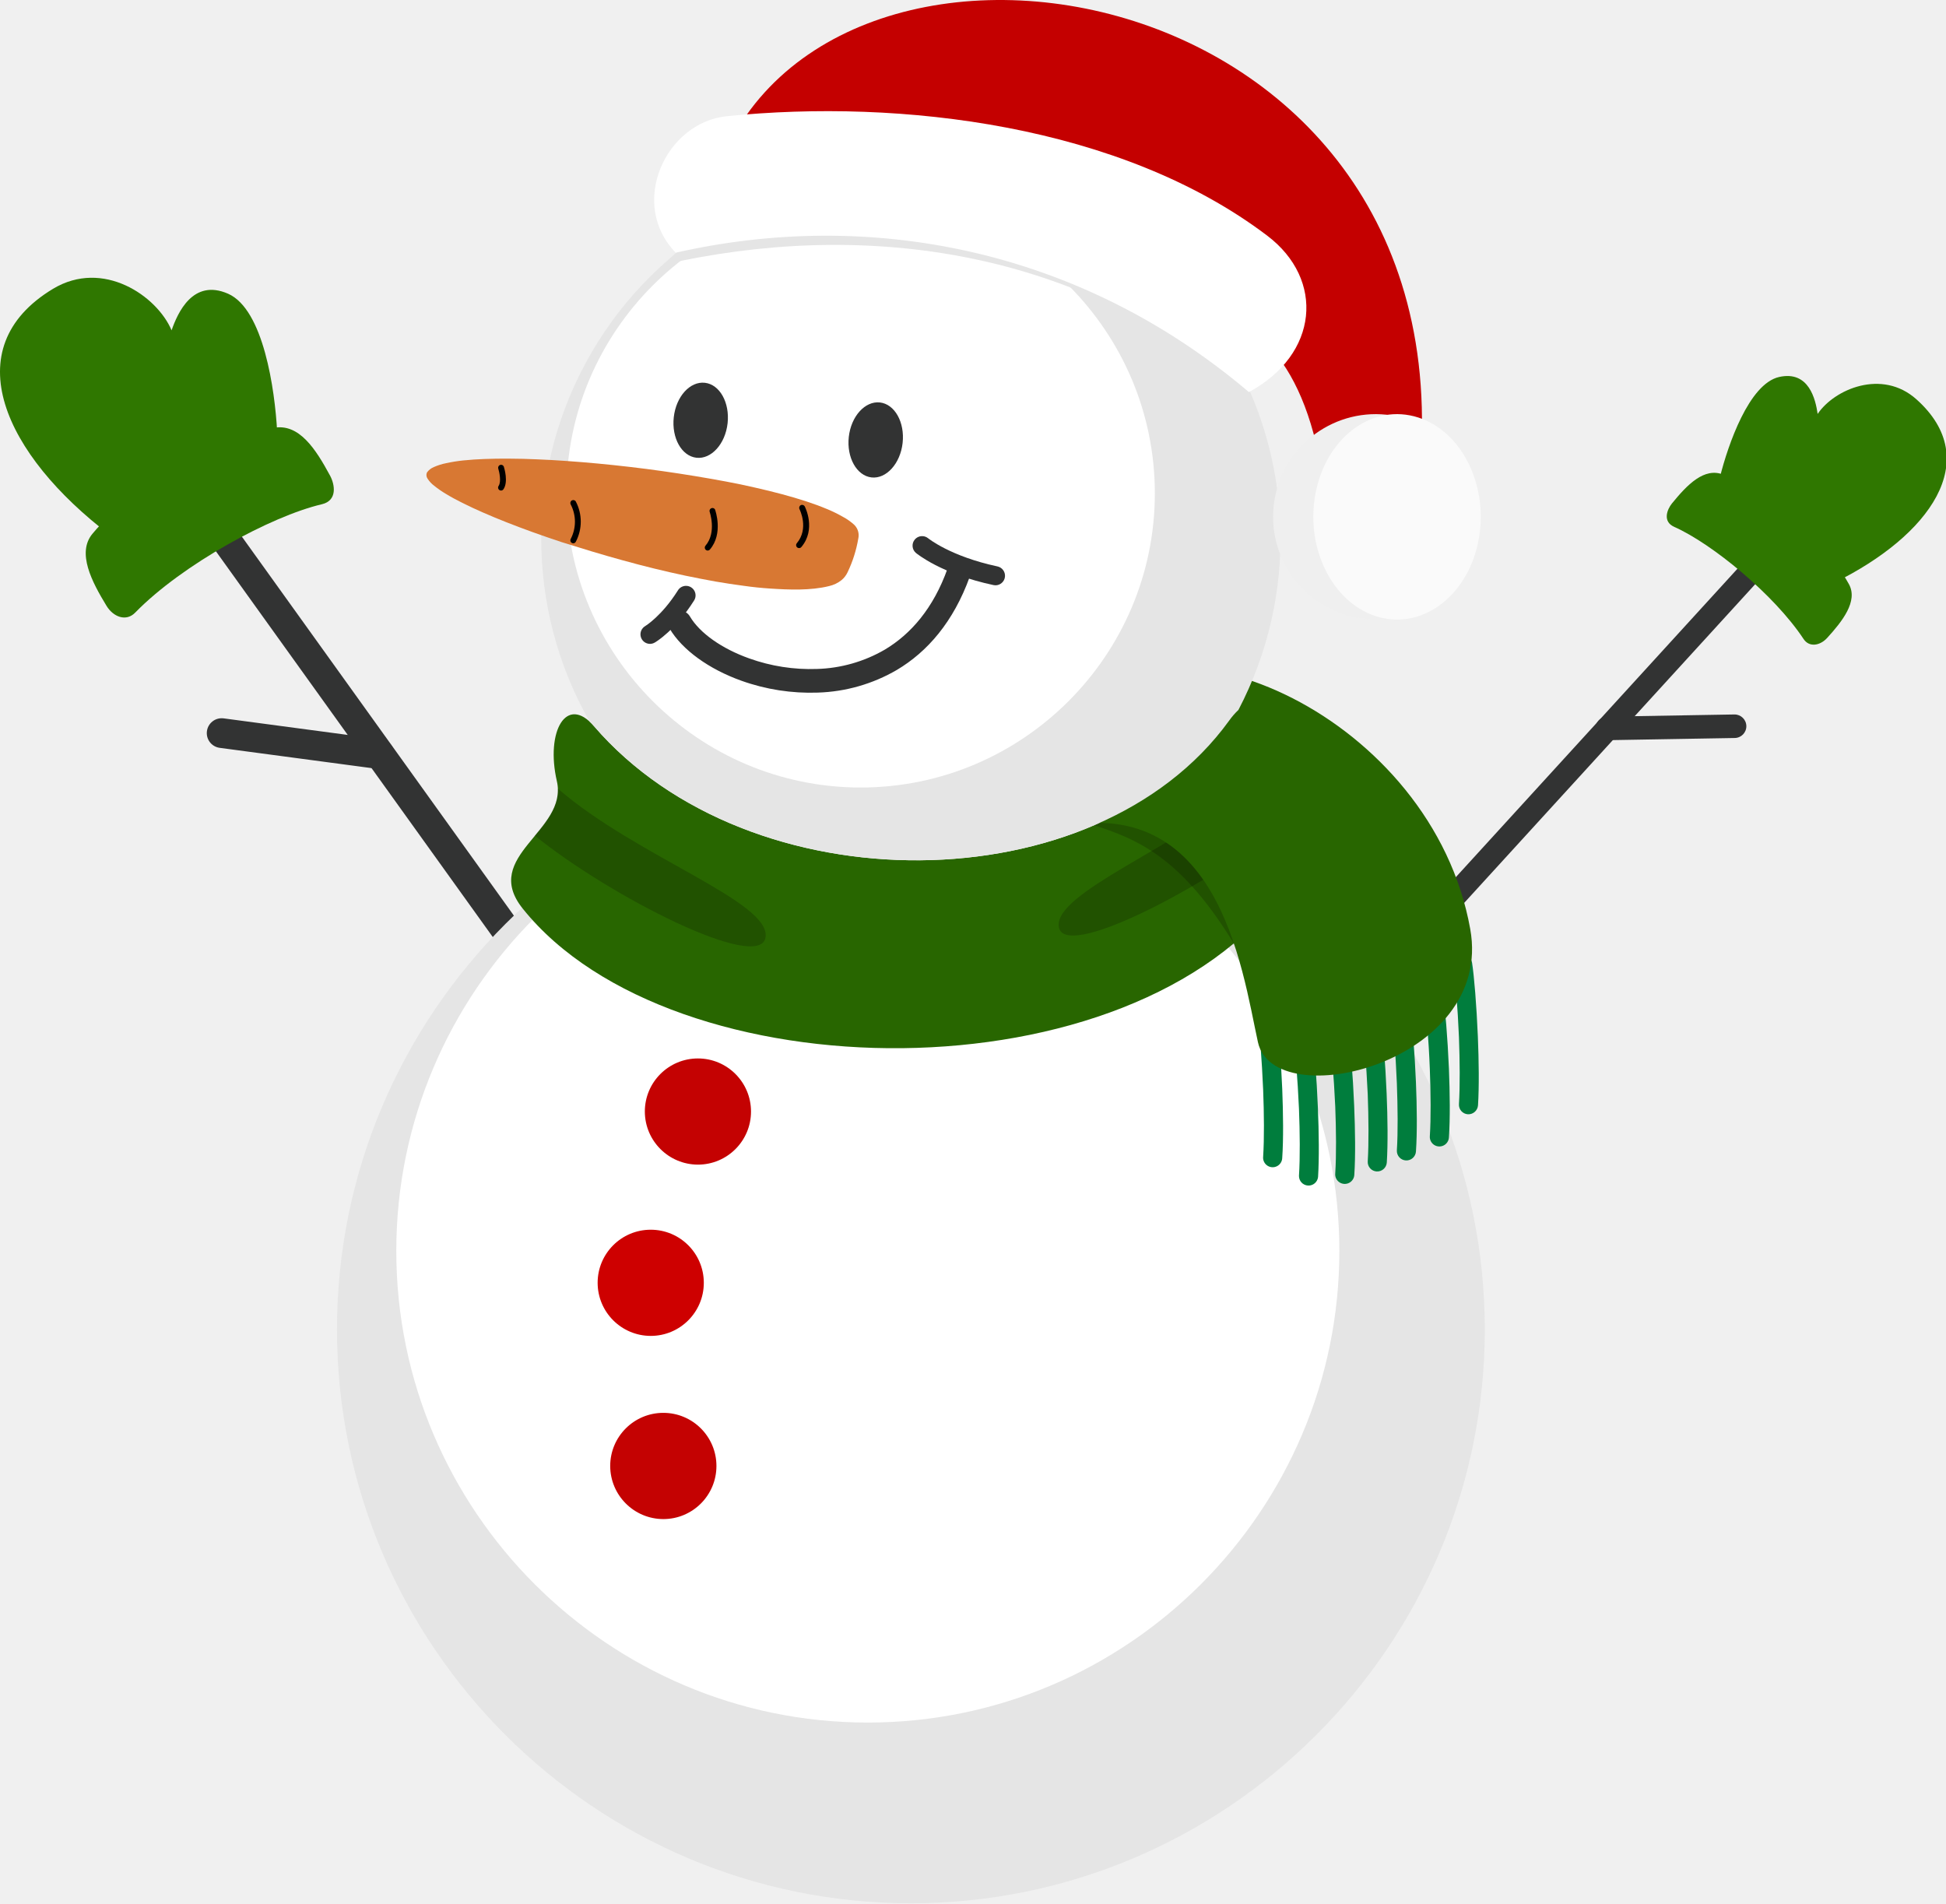
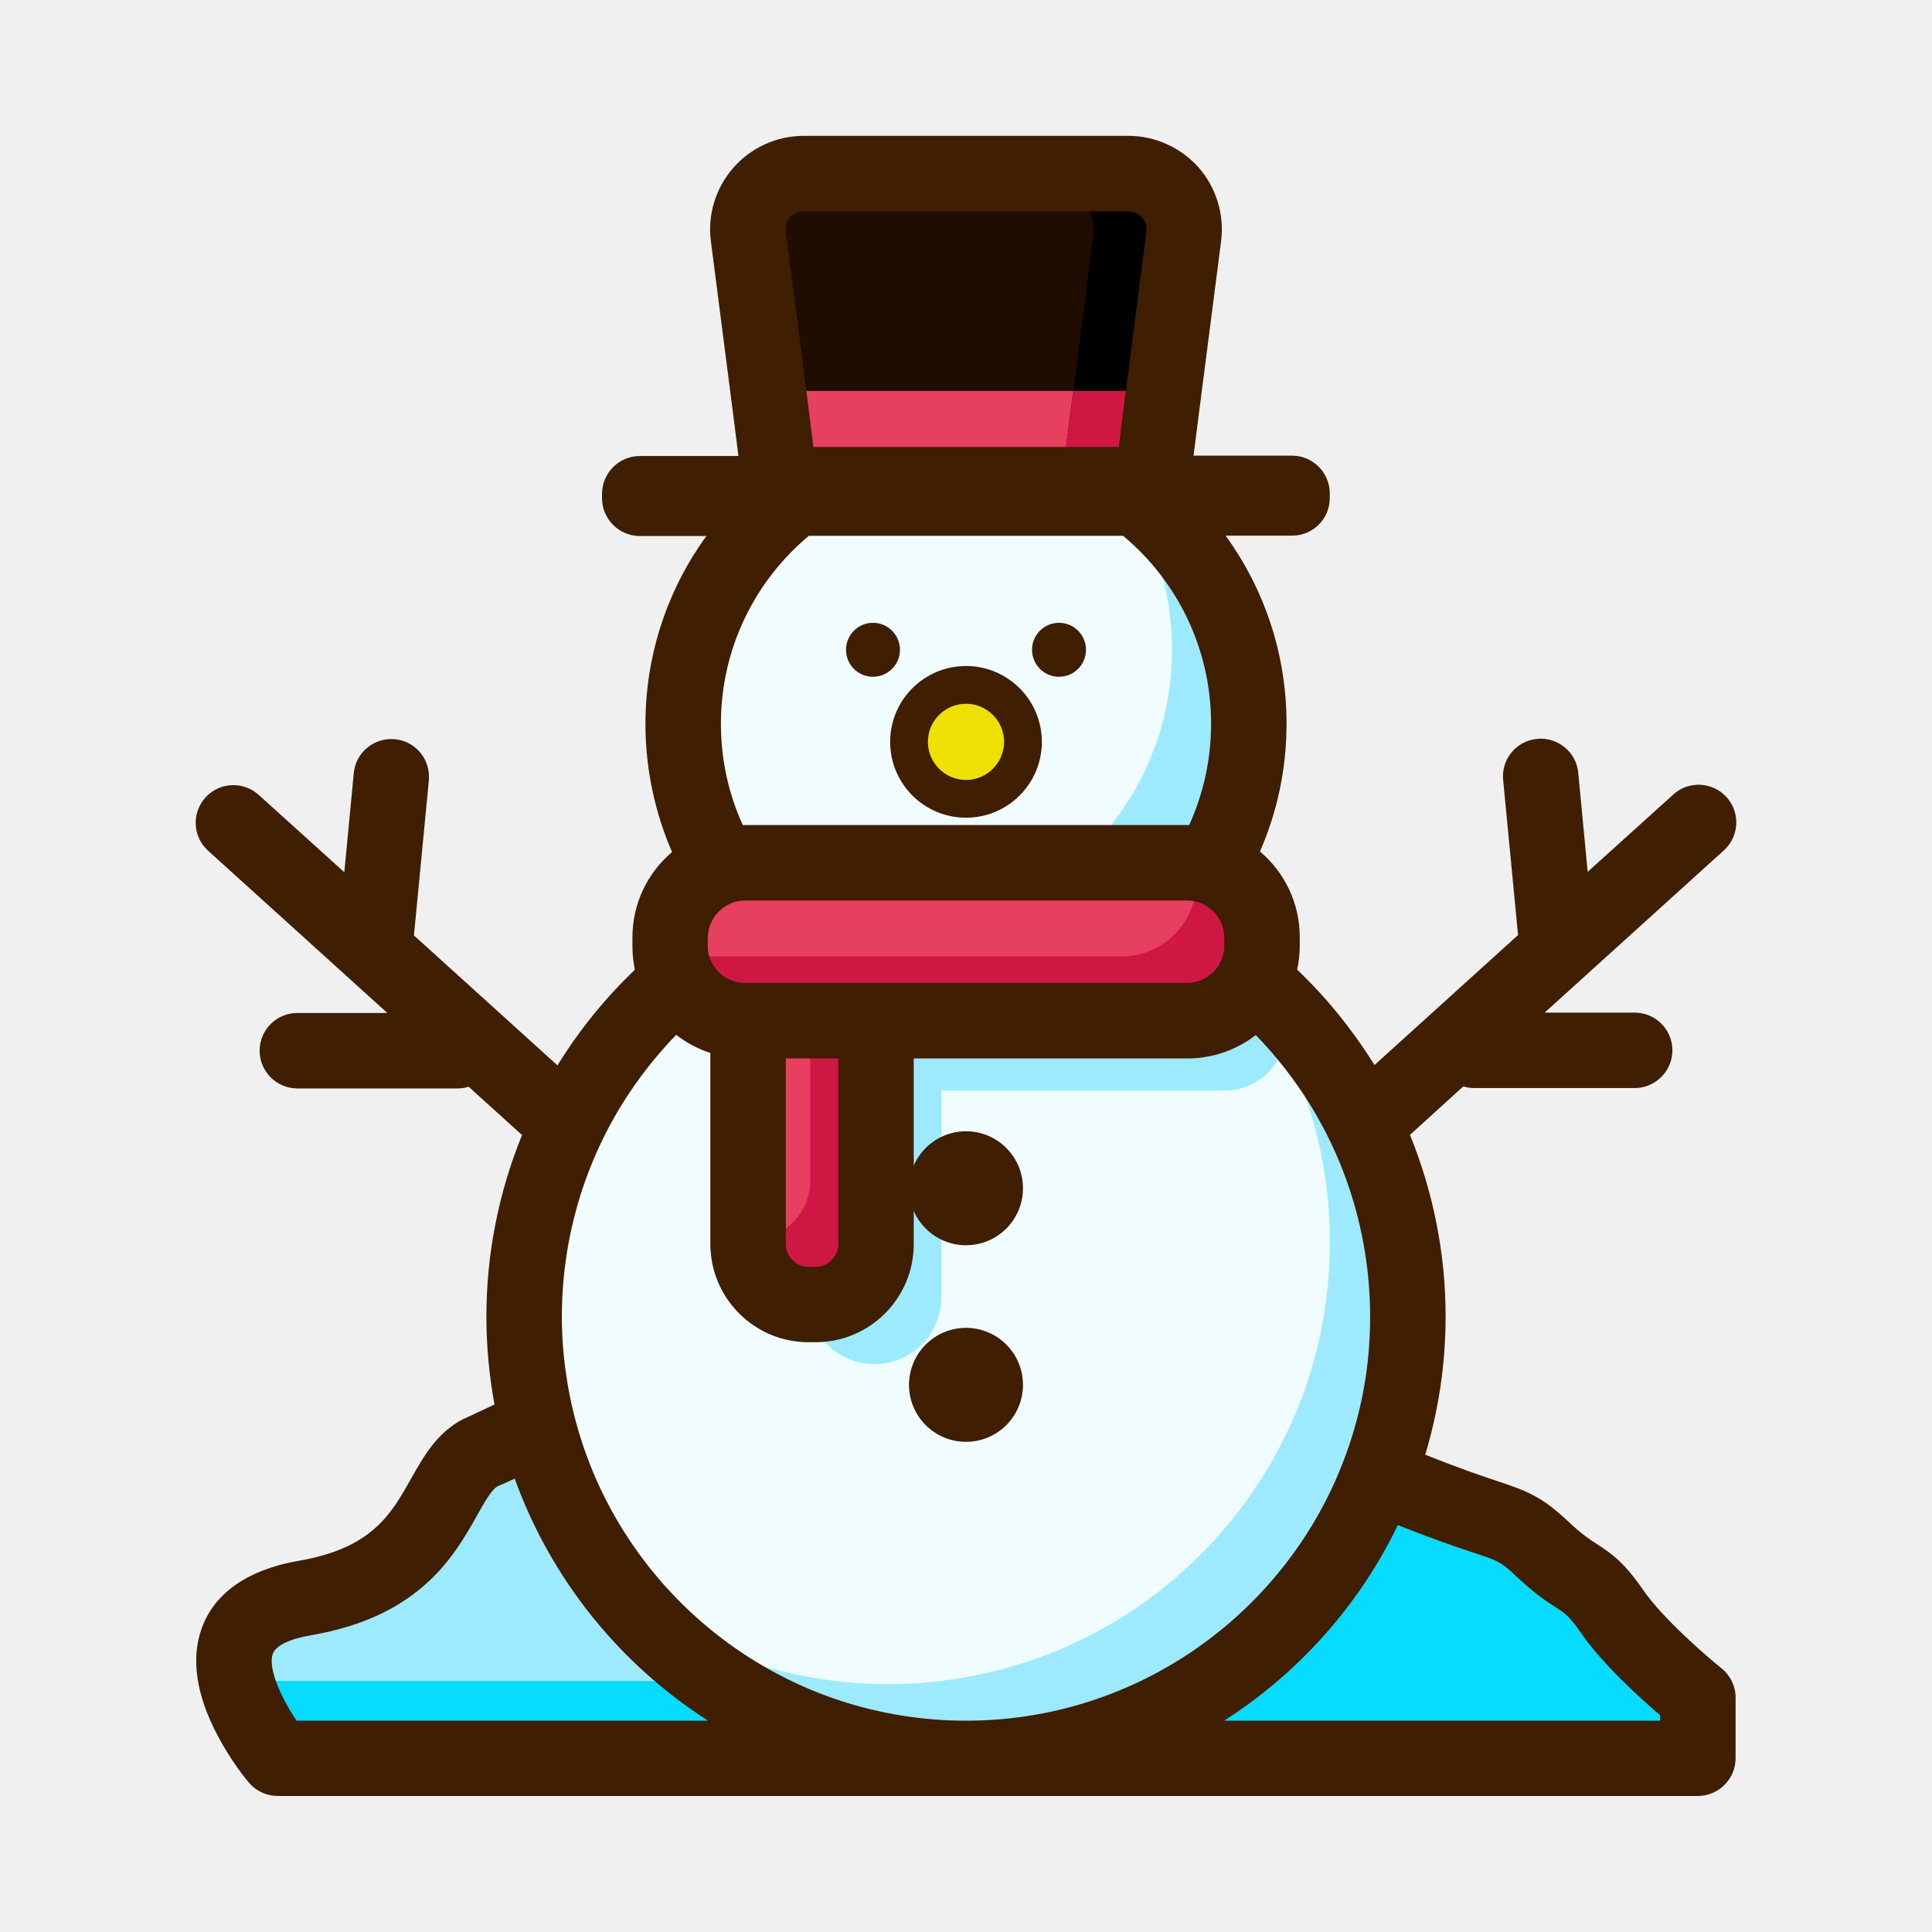
- <svg xmlns="http://www.w3.org/2000/svg" t="1655367938114" class="icon" viewBox="0 0 1047 1024" version="1.1" p-id="10386" width="204.492" height="200">
+ <svg xmlns="http://www.w3.org/2000/svg" t="1655368004378" class="icon" viewBox="0 0 1024 1024" version="1.1" p-id="10784" width="200" height="200">
  <defs>
    <style type="text/css">@font-face { font-family: feedback-iconfont; src: url("//at.alicdn.com/t/font_1031158_u69w8yhxdu.woff2?t=1630033759944") format("woff2"), url("//at.alicdn.com/t/font_1031158_u69w8yhxdu.woff?t=1630033759944") format("woff"), url("//at.alicdn.com/t/font_1031158_u69w8yhxdu.ttf?t=1630033759944") format("truetype"); }
</style>
  </defs>
-   <path d="M714.911 546.791l231.214-253.213 9.35 8.538-231.214 253.213z" fill="#323333" p-id="10387" />
-   <path d="M864.806 398.23a6.33 6.33 0 0 1-0.103-12.661l68.394-1.174h0.103a6.33 6.33 0 0 1 0.103 12.661l-68.394 1.174z" fill="#323333" p-id="10388" />
-   <path d="M957.172 202.834c16.138-3.653 19.658 12.191 20.773 19.864 8.949-13.291 34.608-24.426 53.137-7.863 36.676 32.789 6.822 73.484-43.835 98.498-27.023 13.379-72.986-12.162-61.807-56.907 4.298-17.047 15.551-49.88 31.732-53.591z" fill="#2F7700" p-id="10389" />
-   <path d="M970.331 343.744c-15.771-23.84-49.205-51.244-69.611-60.31-6.279-2.831-3.844-9.257-1.159-12.587 8.127-9.932 17.326-19.658 27.698-15.463 26.964 10.974 53.929 34.578 67.484 58.858 5.135 9.228-3.697 20.216-11.736 29.033-3.756 4.093-9.609 5.179-12.675 0.469z" fill="#2F7700" p-id="10390" />
-   <path d="M356.166 630.978l12.925-9.345L117.11 270.582l-12.91 9.345L356.166 630.978z" fill="#323333" p-id="10391" />
-   <path d="M203.417 413.708a7.995 7.995 0 0 0 1.981-15.859l-85.265-11.384h-0.132a7.995 7.995 0 0 0-1.981 15.859l85.265 11.384z" fill="#323333" p-id="10392" />
-   <path d="M122.714 158.03c-18.984-8.333-27.184 10.445-30.397 19.688-7.878-18.588-36.911-38.481-63.773-22.343-53.048 31.952-25.967 89.49 30.617 132.474 30.192 22.989 93.055 2.23 89.945-55.865-1.232-22.196-7.277-65.533-26.392-73.954z" fill="#2F7700" p-id="10393" />
-   <path d="M72.805 329.528c25.175-25.805 73.015-51.846 100.405-58.242 8.436-2.025 6.954-10.563 4.401-15.331-7.673-14.23-16.71-28.461-30.515-25.732-35.928 7.203-74.819 30.074-97.353 56.951-8.538 10.269-0.264 25.937 7.555 38.759 3.624 5.986 10.592 8.729 15.507 3.594z" fill="#2F7700" p-id="10394" />
-   <path d="M712.571 263.233c3.389 25.849 46.946 33.742 50.995-6.514 27.581-278.446-332.419-331.216-380.934-154.231 13.409 32.099 248.533 60.354 260.049 62.335 30.089 5.355 60.516 26.832 69.89 98.41z" fill="#C40000" p-id="10395" />
-   <path d="M490.063 1024c170.046 0 308.799-138.695 308.799-308.726s-138.753-308.784-308.799-308.784-308.755 138.695-308.755 308.784S320.003 1024 490.063 1024z" fill="#E5E5E5" p-id="10396" />
-   <path d="M466.899 926.764c139.766 0 253.711-113.96 253.711-253.711s-113.946-253.711-253.711-253.711-253.682 113.975-253.682 253.711S327.162 926.764 466.899 926.764z" fill="#FFFFFF" p-id="10397" />
-   <path d="M319.578 390.69c-14.759-17.135-26.143 2.685-19.967 29.605s-41.077 40.124-18.397 68.511c80.336 100.419 328.091 103.354 409.893-10.269 21.037-29.238-21.624-30.133-17.297-47.283s8.876-72.912-12.573-43.366c-71.753 98.923-257.863 100.053-341.661 2.802z" fill="#286600" p-id="10398" />
-   <path d="M675.777 420.838c-42.764 35.062-108.928 59.577-106.097 77.842 2.729 17.707 73.352-18.573 115.662-50.936-6.675-4.856-13.379-9.213-11.531-16.519a102.855 102.855 0 0 0 1.966-10.387z" fill="#040000" opacity=".2" p-id="10399" />
-   <path d="M583.118 442.212c24.074 7.819 49.88 14.436 81.186 66.179s66.223-90.282-81.186-66.179z" fill="#040000" opacity=".2" p-id="10400" />
-   <path d="M781.874 519.511a5.091 5.091 0 0 1 4.254-5.868 5.164 5.164 0 0 1 5.868 4.254c1.13 7.101 2.421 23.062 3.125 39.684 0.557 13.321 0.719 27.067 0.088 37.087a5.193 5.193 0 0 1-5.457 4.827 5.12 5.12 0 0 1-4.797-5.457c0.601-9.844 0.469-23.165 0-36.016-0.69-16.226-1.951-31.674-3.081-38.51zM766.265 536.764a5.126 5.126 0 1 1 10.123-1.614c1.13 7.101 2.45 23.062 3.169 39.698 0.528 13.306 0.69 27.038 0 37.087a5.145 5.145 0 1 1-10.269-0.646c0.631-9.829 0.499-23.165 0-36.001-0.616-16.196-1.951-31.674-3.022-38.525zM748.528 544.407a5.154 5.154 0 0 1 10.181-1.599c1.1 7.086 2.421 23.033 3.11 39.61 0.557 13.321 0.69 27.052 0 37.087a5.143 5.143 0 1 1-10.269-0.616c0.631-9.844 0.469-23.179 0-36.031-0.646-16.138-1.951-31.615-3.022-38.451zM732.816 550.378a5.105 5.105 0 0 1 4.254-5.868 5.164 5.164 0 0 1 5.868 4.269c1.13 7.086 2.421 23.033 3.11 39.61 0.557 13.291 0.719 27.038 0.088 37.058a5.164 5.164 0 0 1-5.457 4.812 5.091 5.091 0 0 1-4.797-5.428c0.601-9.844 0.469-23.165 0-36.016-0.763-16.123-1.995-31.615-3.066-38.437zM715.299 556.848a5.139 5.139 0 0 1 10.152-1.614c1.13 7.086 2.435 23.033 3.125 39.61 0.557 13.321 0.748 27.067 0.088 37.087a5.149 5.149 0 1 1-10.269-0.646c0.631-9.8 0.499-23.135 0-35.987-0.748-16.138-2.025-31.63-3.095-38.451zM695.832 558.109a5.12 5.12 0 0 1 4.254-5.868 5.179 5.179 0 0 1 5.868 4.269c1.13 7.101 2.45 23.033 3.11 39.61 0.557 13.306 0.719 27.067 0.088 37.116a5.149 5.149 0 0 1-10.269-0.66c0.631-9.829 0.499-23.15 0-35.987-0.719-16.167-1.981-31.63-3.051-38.481zM676.584 547.825a5.139 5.139 0 1 1 10.152-1.599c1.13 7.086 2.45 23.033 3.139 39.61 0.528 13.321 0.69 27.067 0 37.102a5.149 5.149 0 1 1-10.269-0.631c0.631-9.844 0.499-23.165 0-36.016-0.69-16.152-1.892-31.644-3.022-38.466z" fill="#007D3D" p-id="10401" />
-   <path d="M578.101 381.433c49.425-59.063 192.491 4.196 212.927 118.42 12.91 71.959-105.51 100.508-114.224 60.853s-21.258-140.088-115.721-113.652-35.327-30.72 17.018-65.621z" fill="#286600" p-id="10402" />
-   <path d="M567.568 445.44a180.183 180.183 0 0 0 40.813-49.087 142.113 142.113 0 0 0 14.803-37.014 100.258 100.258 0 0 1 13.203-0.323 153.013 153.013 0 0 1-16.856 43.615 193.46 193.46 0 0 1-30.368 40.036 103.09 103.09 0 0 0-21.595 2.773z" fill="#8EC1C3" p-id="10403" />
-   <path d="M490.063 90.884a198.902 198.902 0 0 1 176.251 291.062 38.437 38.437 0 0 0-5.076 5.868c-71.753 98.996-257.863 100.126-341.661 2.875a25.424 25.424 0 0 0-2.347-2.45A198.961 198.961 0 0 1 490.063 90.884z" fill="#E5E5E5" p-id="10404" />
-   <path d="M463.07 423.698c87.172 0 158.265-71.093 158.265-158.28S550.242 107.095 463.07 107.095s-158.324 71.137-158.324 158.324 71.123 158.28 158.324 158.28z" fill="#FFFFFF" p-id="10405" />
-   <path d="M300.139 424.3c42.31 36.676 114.694 60.839 111.745 79.969s-83.622-21.918-124.127-54.677c6.455-7.761 12.778-15.683 12.382-25.292z" fill="#040000" opacity=".2" p-id="10406" />
-   <path d="M473.412 216.522c7.995 0.91 13.453 10.665 12.221 21.8s-8.802 19.438-16.739 18.543-13.453-10.665-12.221-21.8 8.773-19.409 16.739-18.543zM379.242 205.944c7.995 0.895 13.453 10.665 12.221 21.8s-8.802 19.438-16.768 18.529-13.423-10.636-12.191-21.786 8.729-19.438 16.739-18.543z" fill="#323333" p-id="10407" />
-   <path d="M452.8 312.085a16.68 16.68 0 0 1-6.748 3.242c-9.917 2.465-21.58 1.995-31.703 1.32-4.739-0.308-9.462-0.792-14.172-1.467-5.135-0.646-10.269-1.467-15.345-2.333q-8.113-1.467-16.138-3.139-8.377-1.775-16.695-3.814t-16.856-4.401q-8.392-2.303-16.71-4.812t-16.284-5.017q-7.731-2.553-15.404-5.311-7.159-2.582-14.26-5.369-6.44-2.538-12.778-5.311c-3.697-1.614-7.335-3.316-10.959-5.12-2.934-1.467-5.956-3.081-8.802-4.812a53.21 53.21 0 0 1-6.352-4.401 14.803 14.803 0 0 1-3.55-3.814 3.418 3.418 0 0 1-0.411-3.125 2.714 2.714 0 0 1 0.205-0.367 8.538 8.538 0 0 1 3.638-2.773 31.219 31.219 0 0 1 6.587-2.069 84.194 84.194 0 0 1 9.169-1.467c3.8-0.396 7.599-0.631 11.414-0.778 4.401-0.176 8.802-0.22 13.306-0.191 4.944 0 9.903 0.161 14.847 0.367q8.025 0.323 16.035 0.895 8.45 0.587 16.871 1.379 8.685 0.822 17.37 1.834t17.502 2.259q8.656 1.218 17.282 2.641 8.377 1.379 16.724 2.934 7.937 1.467 15.815 3.301c4.871 1.1 9.727 2.289 14.553 3.58 4.401 1.174 8.656 2.435 12.925 3.829 3.697 1.218 7.335 2.538 10.959 4.049a73.793 73.793 0 0 1 8.656 4.225 29.224 29.224 0 0 1 6.206 4.401 7.893 7.893 0 0 1 2.083 7.335 68.32 68.32 0 0 1-5.751 18.089 12.191 12.191 0 0 1-3.228 4.21z" fill="#D87833" p-id="10408" />
-   <path d="M360.244 338.155a6.367 6.367 0 1 1 10.959-6.484c5.311 8.964 17.15 17.311 31.923 22.578a97.808 97.808 0 0 0 36.368 5.663 77.064 77.064 0 0 0 36.559-10.401c13.996-8.333 26.128-22.255 33.742-43.571a6.361 6.361 0 0 1 11.986 4.269c-8.802 24.397-22.842 40.491-39.258 50.232a89.886 89.886 0 0 1-42.544 12.191 110.337 110.337 0 0 1-41.077-6.382c-17.531-6.264-31.835-16.592-38.657-28.094z" fill="#323333" p-id="10409" />
-   <path d="M375.502 626.591a28.563 28.563 0 1 0-28.563-28.549 28.622 28.622 0 0 0 28.563 28.549z" fill="#C40202" p-id="10410" />
-   <path d="M350.107 718.737a28.563 28.563 0 1 0-28.563-28.549 28.607 28.607 0 0 0 28.563 28.549z" fill="#CE0000" p-id="10411" />
-   <path d="M356.87 817.293a28.578 28.578 0 1 0-28.563-28.578 28.637 28.637 0 0 0 28.563 28.578z" fill="#C40202" p-id="10412" />
-   <path d="M357.295 142.304c103.5-23.473 218.942-10.563 310.662 67.264C662.148 128.059 480.66 16.959 357.295 142.304z" fill="#E5E5E5" p-id="10413" />
-   <path d="M754.147 224.62a55.22 55.22 0 1 0 39.464 67.396 55.22 55.22 0 0 0-39.464-67.396z" fill="#EFEFEF" p-id="10414" />
-   <path d="M763.066 224.62c-24.089-7.717-48.706 9.917-55 39.405s8.098 59.694 32.143 67.484 48.706-9.917 55-39.434-8.069-59.738-32.143-67.455z" fill="#FAFAFA" p-id="10415" />
-   <path d="M681.792 126.782c-78.619-59.548-197.186-73.793-290.696-64.271-33.199 3.374-53.063 47.254-27.522 73.44 103.442-23.473 216.654-2.831 308.374 74.996 37.556-20.231 40.975-60.604 9.844-84.165z" fill="#FFFFFF" p-id="10416" />
-   <path d="M535.615 314.902a5.12 5.12 0 0 1-1.071-0.117c-28.153-6-41.312-16.93-41.855-17.385a5.135 5.135 0 0 1 6.616-7.849c0.205 0.161 12.088 9.8 37.38 15.199a5.135 5.135 0 0 1-1.071 10.152zM349.725 346.414a5.135 5.135 0 0 1-2.597-9.565c0.191-0.117 8.89-5.428 17.517-19.072a5.135 5.135 0 1 1 8.67 5.487c-10.137 16.02-20.539 22.182-21.023 22.431a5.105 5.105 0 0 1-2.567 0.719z" fill="#323333" p-id="10417" />
-   <path d="M269.566 263.922a1.584 1.584 0 0 1-1.306-2.479c1.57-2.259 0.352-7.702-0.205-9.433a1.584 1.584 0 0 1 3.007-0.968c0.264 0.836 2.538 8.245-0.205 12.206a1.584 1.584 0 0 1-1.291 0.675zM308.516 292.309a1.584 1.584 0 0 1-1.467-2.318 20.099 20.099 0 0 0 0-18.602 1.584 1.584 0 0 1 2.743-1.584 23.297 23.297 0 0 1 0 21.683 1.584 1.584 0 0 1-1.276 0.822zM429.782 294.877a1.584 1.584 0 0 1-1.086-2.597c6.646-7.922 1.643-17.913 1.467-18.338a1.587 1.587 0 0 1 2.817-1.467c0.264 0.499 6.191 12.265-1.804 21.815a1.584 1.584 0 0 1-1.394 0.587zM380.563 296.197a1.584 1.584 0 0 1-0.998-2.597c6.162-7.174 2.23-18.309 2.201-18.426a1.584 1.584 0 0 1 2.934-1.071c0.191 0.528 4.577 12.998-2.773 21.566a1.584 1.584 0 0 1-1.364 0.528z" p-id="10418" />
+   <path d="M724.1 932H147.2s-60.7-72.1 14.3-85c75-12.8 67.9-66.4 94.7-77.8s63.4-37.1 111.6-16.4c48.2 20.7 45.5 27.8 96.4 46.4 50.9 18.6 120.6 13.6 177.7-0.7 57.2-14.3 28.6-41.4 92.9-14.3 64.3 27.1 63.4 18.6 83 37.1s22.3 12.1 36.6 32.8 45.5 45.7 45.5 45.7V932H724.1z" fill="#9DEAFF" p-id="10785" />
+   <path d="M893 893.9V926H140.2s-13.8-16.4-20.1-35H640c17.7 0 108.5-92.1 88.8-110.7-1.2-1.1-2.3-2.1-3.4-3.1 0.8 0.3 1.5 0.6 2.3 1 64.3 27.1 63.4 18.6 83 37.1 19.6 18.6 22.3 12.1 36.6 32.8 14.5 20.8 45.7 45.8 45.7 45.8z" fill="#07DBFF" p-id="10786" />
+   <path d="M512 697.8m-234.2 0a234.2 234.2 0 1 0 468.4 0 234.2 234.2 0 1 0-468.4 0Z" fill="#F0FCFF" p-id="10787" />
+   <path d="M512.5 383.6m-149.9 0a149.9 149.9 0 1 0 299.8 0 149.9 149.9 0 1 0-299.8 0Z" fill="#F0FCFF" p-id="10788" />
+   <path d="M655.3 512.6c-0.5-0.1-1.1-0.2-1.6-0.3-0.7-0.8-1.3-1.7-2-2.5 1.3 1 2.5 1.9 3.6 2.8zM662.5 383.6c0 37.9-14 72.5-37.2 98.9-14.4-12.7-30.4-23.6-47.7-32.5 27-27.1 43.6-64.5 43.6-105.7 0-32.4-10.3-62.4-27.7-86.9 41.5 26.6 69 73.2 69 126.2z" fill="#9DEAFF" p-id="10789" />
+   <path d="M746.2 697.8C746.2 827.1 641.3 932 512 932c-72.9 0-138.1-33.3-181-85.6 39 29 87.4 46.2 139.7 46.2 129.3 0 234.2-104.8 234.2-234.2 0-37.3-8.7-72.6-24.3-104-1.6 5.3-4.5 10-8.3 13.9-6 6-14.2 9.7-23.3 9.7H499v-21.5c0-9.8-4-18.7-10.4-25.1-6.4-6.4-15.3-10.4-25.1-10.4-19.6 0-35.5 15.9-35.5 35.5V578h-13c-18.2 0-33-14.8-33-33 0-9.1 3.7-17.4 9.7-23.3 6-6 14.2-9.7 23.3-9.7h234c1.6 0 3.2 0.1 4.8 0.3 0.5 0.1 1.1 0.2 1.6 0.3 8.9 6.9 17.4 14.5 25.2 22.6 40.6 42.1 65.6 99.4 65.6 162.6z" fill="#9DEAFF" p-id="10790" />
+   <path d="M499 556.5V578h-71v-21.5c0-19.6 15.9-35.5 35.5-35.5 9.8 0 18.7 4 25.1 10.4 6.4 6.4 10.4 15.3 10.4 25.1z" fill="#9DEAFF" p-id="10791" />
+   <path d="M499 556.5v131c0 19.6-15.9 35.5-35.5 35.5S428 707.1 428 687.5v-131c0-19.6 15.9-35.5 35.5-35.5 9.8 0 18.7 4 25.1 10.4 6.4 6.4 10.4 15.3 10.4 25.1z" fill="#9DEAFF" p-id="10792" />
+   <path d="M627.4 125.4l-11.9 92.4-5 39.2h-197l-5-39.2-11.9-92.4C394.3 107.7 408.1 92 426 92h172c17.9 0 31.7 15.7 29.4 33.4z" fill="#1E0D00" p-id="10793" />
+   <path d="M615.5 207.2l-5 39.2h-197l-5-39.2z" fill="#E73F5F" p-id="10794" />
+   <path d="M563.8 246.4l3.7-28.6 1.4-10.6z" fill="#1E0D00" p-id="10795" />
+   <path d="M568.9 207.2l10.5-81.8C581.7 107.7 567.9 92 550 92h40c17.8 0 31.6 15.7 29.3 33.4l-11.9 92.4-5 39.2h-40l1.4-10.6 5.1-39.2z" p-id="10796" />
+   <path d="M568.9 207.2h38.6l-5 39.2h-38.7z" fill="#CE1743" p-id="10797" />
+   <path d="M432.3 691.5h-3.8c-17.6 0-32-14.4-32-32V541.2c0-17.6 14.4-32 32-32h3.8c17.6 0 32 14.4 32 32v118.3c0 17.6-14.4 32-32 32z" fill="#E73F5F" p-id="10798" />
+   <path d="M464.3 541v118.5c0 17.6-14.4 32-32 32h-3.8c-17.6 0-32-14.4-32-32v-2h1c17.6 0 32-14.4 32-32V541h34.8z" fill="#CE1743" p-id="10799" />
+   <path d="M629.3 541H394.7c-21.7 0-39.5-17.8-39.5-39.5v-4.7c0-21.7 17.8-39.5 39.5-39.5h234.7c21.7 0 39.5 17.8 39.5 39.5v4.7c-0.1 21.7-17.8 39.5-39.6 39.5z" fill="#E73F5F" p-id="10800" />
+   <path d="M668.8 496.8v4.7c0 21.7-17.8 39.5-39.5 39.5H394.7c-13.8 0-25.9-7.1-33-17.9-3.2-4.8-5.3-10.4-6.1-16.4 1.4 0.2 2.8 0.2 4.3 0.2h234.7c21.7 0 39.5-17.8 39.5-39.5v-4.7c0-1.8-0.1-3.6-0.4-5.3 19.7 2.3 35.1 19.1 35.1 39.4z" fill="#CE1743" p-id="10801" />
+   <path d="M512 629.8m-30.2 0a30.2 30.2 0 1 0 60.4 0 30.2 30.2 0 1 0-60.4 0Z" fill="#3F1E01" p-id="10802" />
+   <path d="M512 734m-30.2 0a30.2 30.2 0 1 0 60.4 0 30.2 30.2 0 1 0-60.4 0Z" fill="#3F1E01" p-id="10803" />
+   <path d="M462.7 344.4m-14.3 0a14.3 14.3 0 1 0 28.6 0 14.3 14.3 0 1 0-28.6 0Z" fill="#3F1E01" p-id="10804" />
+   <path d="M561.3 344.4m-14.3 0a14.3 14.3 0 1 0 28.6 0 14.3 14.3 0 1 0-28.6 0Z" fill="#3F1E01" p-id="10805" />
+   <path d="M512 393.2m-30.2 0a30.2 30.2 0 1 0 60.4 0 30.2 30.2 0 1 0-60.4 0Z" fill="#EEE003" p-id="10806" />
+   <path d="M912.4 884.2c-8-6.4-31.2-26.5-41.5-41.5-9.9-14.3-16.1-18.9-24.5-24.3-4-2.6-8-5.2-14.9-11.7-14.3-13.5-21.7-16.3-38.5-21.9-8.1-2.7-19.7-6.6-37.6-13.8 7-23.2 10.8-47.8 10.8-73.2 0-33.2-6.5-65.9-18.9-96.3l28.3-25.7c1.9 0.6 3.9 0.9 6 0.9h84.8c11 0 20-9 20-20 0-11.1-9-20-20-20h-47.7l95-86c8.2-7.4 8.8-20.1 1.4-28.2-7.4-8.2-20.1-8.8-28.2-1.4l-45.4 41-5-52.5c-1-11-10.8-19-21.8-18-11 1.1-19.1 10.8-18 21.8l7.9 82.2-76.1 68.9c-0.2-0.4-0.5-0.8-0.7-1.1-11.4-18.2-24.9-34.8-40.3-49.5 0.9-4 1.4-8.2 1.4-12.5v-4.7c0-18.2-8.2-34.5-21.1-45.4 9.1-20.8 14.1-43.7 14.1-67.8 0-37.2-12-71.6-32.3-99.6h35.3c11 0 20-9 19.9-20v-2.4c0-11-9-20-20-20h-52.2l2.7-21.2 11.9-92.4c1.8-14.1-2.5-28.4-11.9-39.1-9.4-10.6-23-16.8-37.3-16.8H426c-14.3 0-27.9 6.2-37.3 16.9-9.4 10.7-13.8 25-11.9 39.1l11.9 92.4 2.7 21.3h-52.3c-11 0-20 9-20 20v2.4c0 11 9 20 20 20h35.3c-20.3 28-32.3 62.4-32.3 99.6 0 24.1 5.1 47.1 14.1 67.9-12.9 10.9-21 27.2-21 45.3v4.7c0 4.3 0.5 8.4 1.3 12.4-15.3 14.6-28.8 31.1-40.1 49.2l-0.9 1.5-76.1-68.9 7.9-82.2c1-11-7-20.8-18-21.8s-20.8 7-21.8 18l-5 52.5-45.4-41c-8.2-7.4-20.8-6.8-28.2 1.4-7.4 8.2-6.8 20.8 1.4 28.2l95 86h-47.7c-11 0-20 8.9-20 20 0 11 9 20 20 20h84.8c2.1 0 4.1-0.3 6-0.9l28.3 25.6c-12.4 30.4-18.9 63-18.9 96.2 0 15.9 1.5 31.5 4.3 46.6-0.4 0.2-0.9 0.4-1.3 0.6-4.5 2.1-8.7 4.2-12.4 5.8-15.8 6.7-23.6 20.6-30.5 32.9-10.7 19-20.7 36.9-59.8 43.6-18.5 3.2-42.5 12-51.1 35.5-5.9 16.2-3.1 35.4 8.3 57 7.3 13.9 15.7 24 16.6 25 3.8 4.5 9.4 7.1 15.3 7.1h752.7c11 0 20-9 20-20v-32.2c0-6-2.8-11.7-7.5-15.5zM418.7 115.3c1.1-1.2 3.5-3.3 7.3-3.3h172c3.8 0 6.2 2 7.3 3.3 1.1 1.2 2.8 3.8 2.3 7.5l-11.9 92.4-2.4 19.1-0.3 2.6H431.1l-0.3-2.6-2.4-19.2-11.9-92.4c-0.5-3.6 1.2-6.2 2.2-7.4z m10 168.7h166.6c28.5 23.8 46.6 59.6 46.6 99.6 0 19.2-4.2 37.3-11.6 53.7H393.7c-7.5-16.4-11.6-34.6-11.6-53.7 0-40 18.1-75.8 46.6-99.6z m-53.5 212.8c0-3.3 0.9-6.5 2.5-9.3 3.4-6 9.8-10.2 17-10.2h234.7c7.2 0 13.6 4.1 17 10.1 1.6 2.8 2.5 6 2.5 9.4v4.6c-0.1 9.7-7.2 17.8-16.5 19.3-1 0.2-2.1 0.3-3.2 0.3H394.7c-1.1 0-2.2-0.1-3.2-0.3-3.3-0.6-6.3-2-8.9-4-4.5-3.6-7.5-9.1-7.5-15.2v-4.7z m69.1 64.2v98.5c0 6.5-5.5 12-12 12h-3.8c-6.5 0-12-5.5-12-12V561h27.8zM297.8 697.8c0-23 3.7-45.7 10.8-67.3 4.4-13.3 10.1-26.2 17.1-38.5 1.5-2.6 3-5.2 4.6-7.7 8.1-12.9 17.5-24.9 28.1-35.8 5.4 4.2 11.5 7.4 18.1 9.6v101.3c0 1 0 1.9 0.1 2.9 1.5 27.3 24.2 49.1 51.9 49.1h3.8c28.7 0 52-23.3 52-52V561h145c13.6 0 26.2-4.6 36.3-12.4 10.6 10.9 20.1 23 28.3 36.1 1.5 2.4 3 4.9 4.4 7.4 7 12.3 12.7 25.2 17.1 38.5 7.1 21.6 10.8 44.3 10.8 67.4 0 20.3-2.8 40-8.2 58.6-3.7 13-8.6 25.5-14.6 37.4-35.2 69.9-107.8 118-191.4 118-93.5 0-173.2-60.2-202.3-143.9-4.3-12.5-7.6-25.4-9.5-38.8-1.6-10.3-2.4-20.8-2.4-31.5zM157.2 912c-8-11.8-15.4-27.8-12.6-35.5 1.6-4.3 9-7.9 20.3-9.8 57.8-9.9 75.9-42.1 87.9-63.4 3.9-7 8-14.3 11.3-15.7 2.9-1.2 5.8-2.5 8.7-3.9C292 836.9 328.4 882 375.3 912H157.2z m722.7 0H648.8c39.5-25.3 71.6-61.2 92.1-103.7 18.7 7.5 30.9 11.6 39.4 14.4 14.2 4.7 15.3 5.1 23.7 13.1 9.5 8.9 15.9 13.1 20.6 16.1 5.1 3.3 7.2 4.7 13.3 13.5 11.3 16.4 31.1 34.4 42 43.7v2.9z" fill="#3F1E01" p-id="10807" />
+   <path d="M512 433.4c22.2 0 40.2-18 40.2-40.2S534.2 353 512 353s-40.2 18-40.2 40.2 18 40.2 40.2 40.2z m0-60.4c11.1 0 20.2 9.1 20.2 20.2s-9.1 20.2-20.2 20.2-20.2-9.1-20.2-20.2S500.9 373 512 373z" fill="#3F1E01" p-id="10808" />
</svg>
